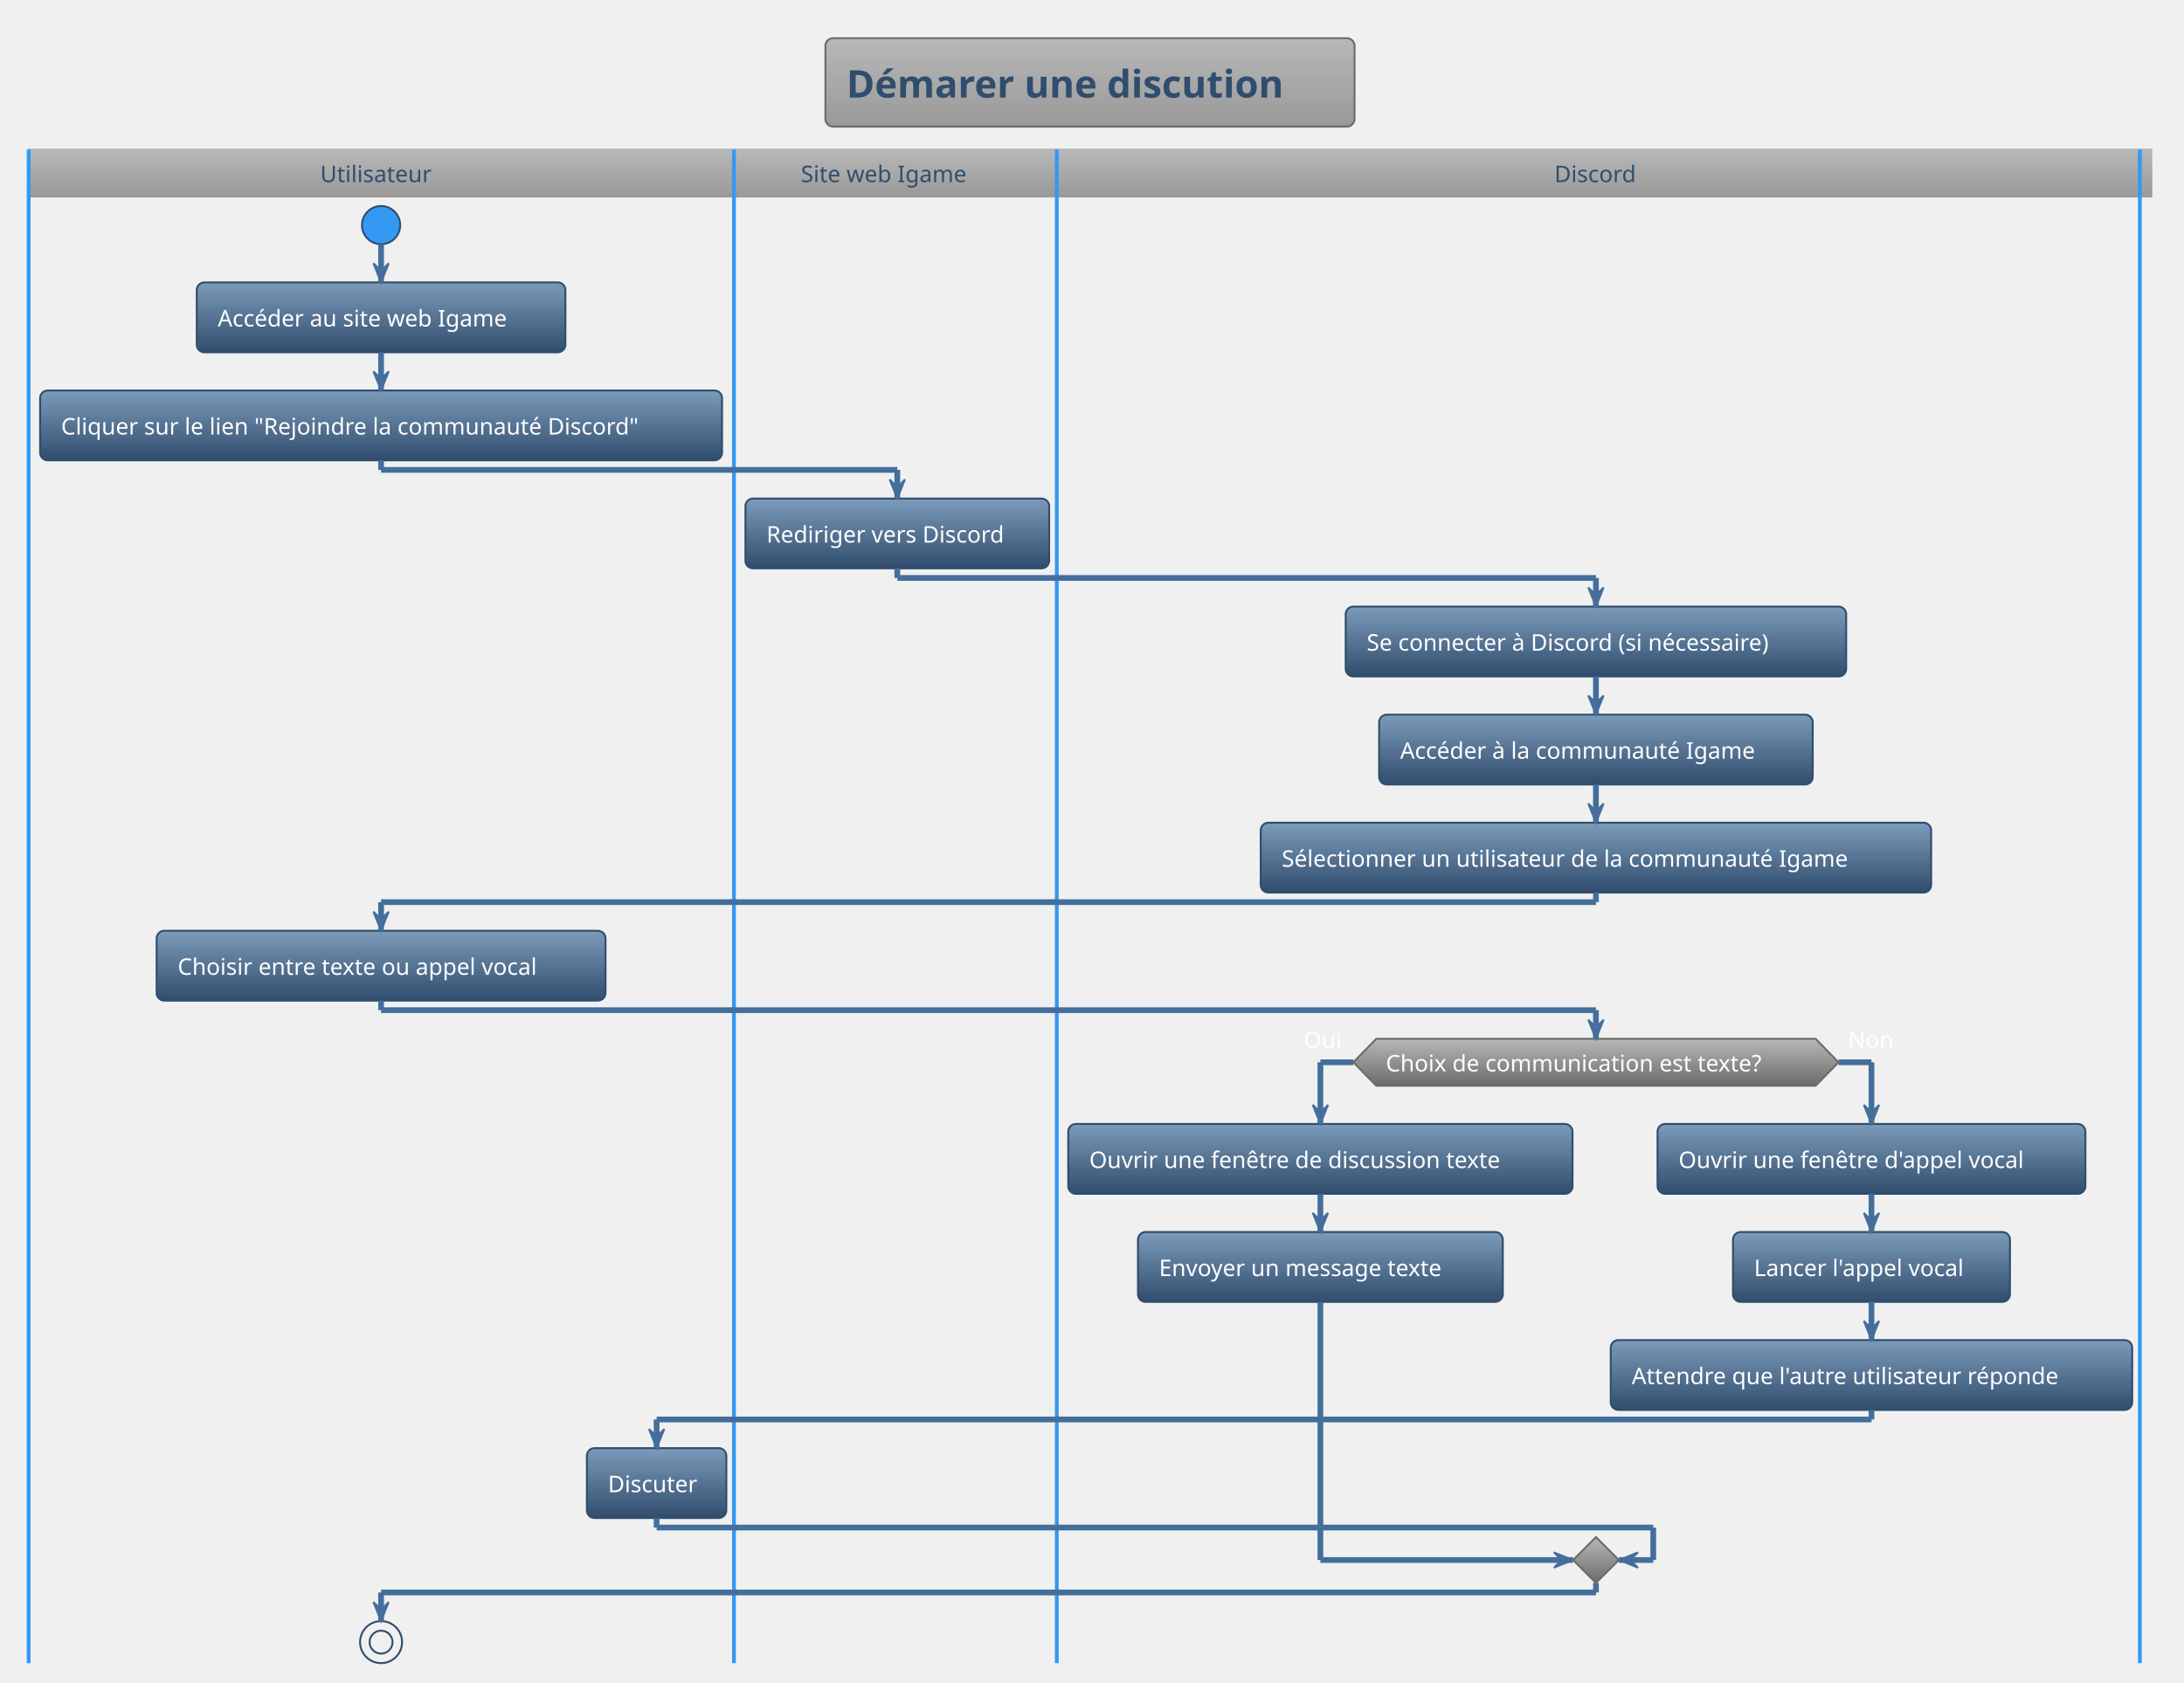
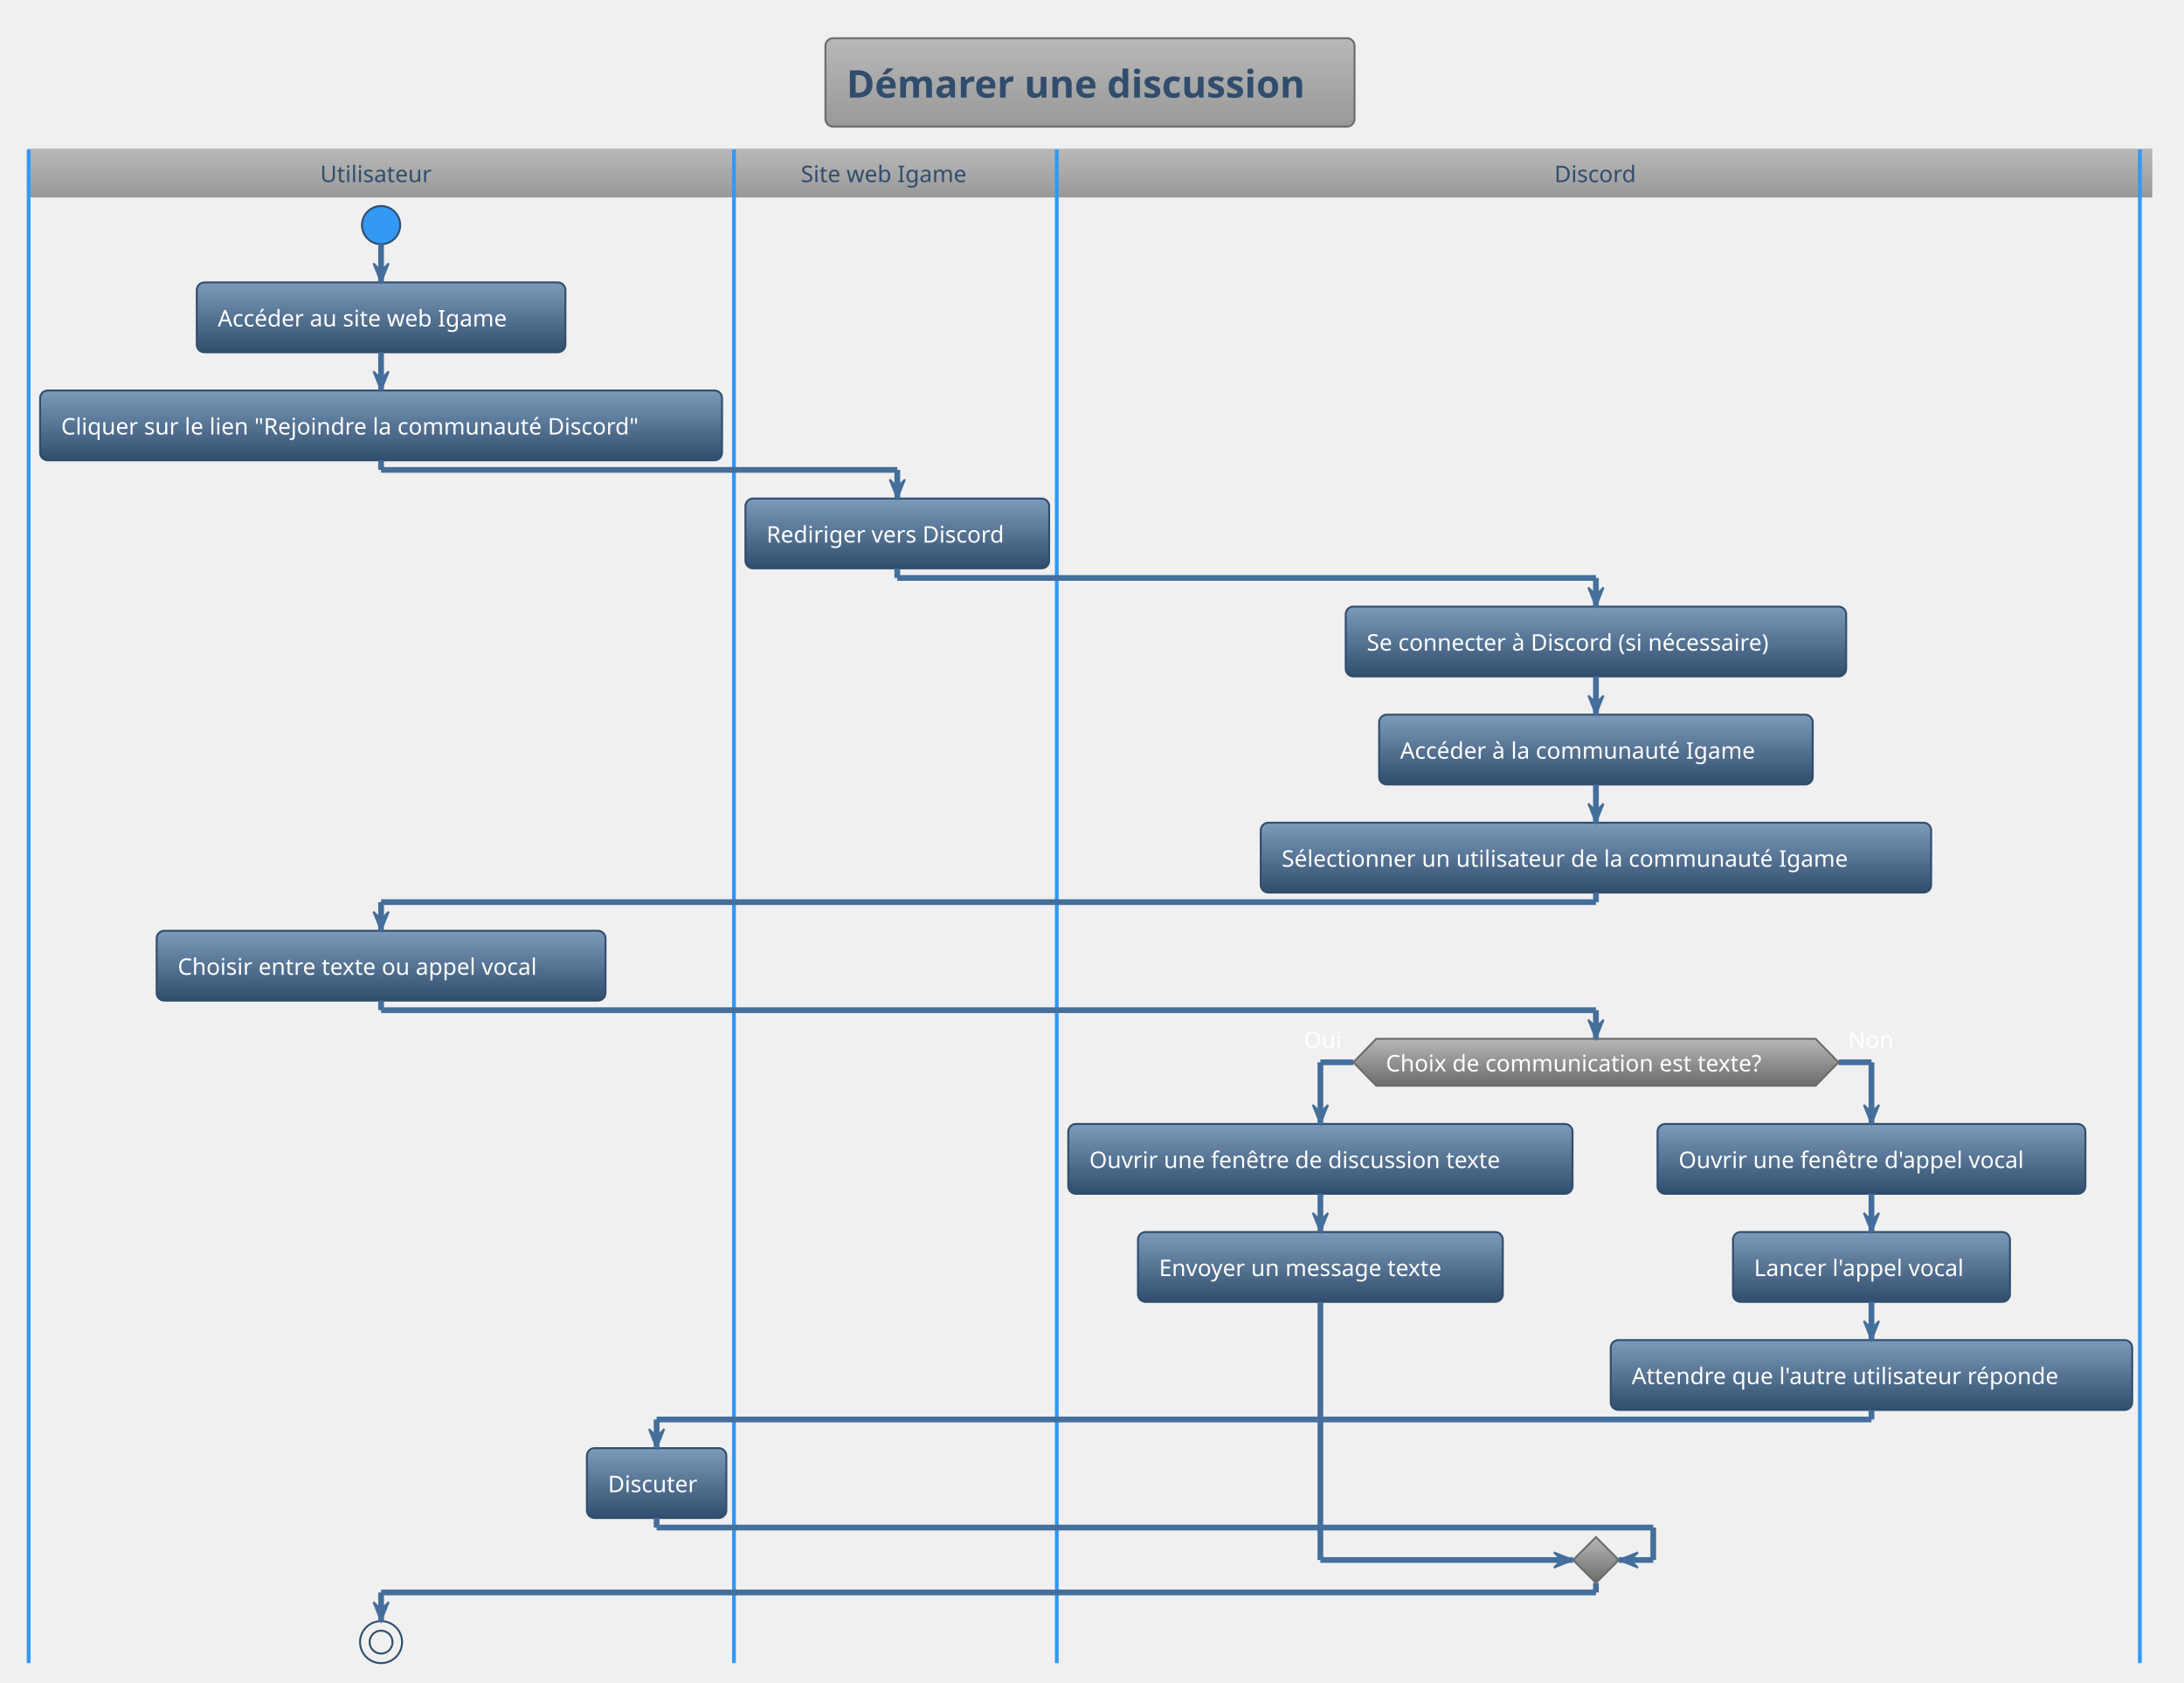
<svg xmlns="http://www.w3.org/2000/svg" contentStyleType="text/css" height="918.75px" preserveAspectRatio="none" style="width:1191px;height:918px;" version="1.1" viewBox="0 0 1191 918" width="1191.667px" zoomAndPan="magnify">
  <defs>
    <linearGradient id="gc3sraslul38c0" x1="50%" x2="50%" y1="0%" y2="100%">
      <stop offset="0%" stop-color="#B8B8B8" />
      <stop offset="100%" stop-color="#999999" />
    </linearGradient>
    <linearGradient id="gc3sraslul38c1" x1="50%" x2="50%" y1="0%" y2="100%">
      <stop offset="0%" stop-color="#7C9AB9" />
      <stop offset="100%" stop-color="#304D6D" />
    </linearGradient>
    <linearGradient id="gc3sraslul38c2" x1="50%" x2="50%" y1="0%" y2="100%">
      <stop offset="0%" stop-color="#B8B8B8" />
      <stop offset="100%" stop-color="#6B6B6B" />
    </linearGradient>
  </defs>
  <g>
    <rect fill="url(#gc3sraslul38c0)" height="48.236" id="_title" rx="4.167" ry="4.167" style="stroke:#6B6B6B;stroke-width:1.042;" width="288.542" x="450.13" y="20.833" />
-     <text fill="#304D6D" font-family="Verdana" font-size="20.833" font-weight="bold" lengthAdjust="spacing" textLength="265.625" x="461.589" y="53.237">Démarer une discution</text>
+     <text fill="#304D6D" font-family="Verdana" font-size="20.833" font-weight="bold" lengthAdjust="spacing" textLength="265.625" x="461.589" y="53.237">Démarer une discussion</text>
    <rect fill="url(#gc3sraslul38c0)" height="25.608" style="stroke:url(#gc3sraslul38c0);stroke-width:1.042;" width="1157.552" x="15.625" y="81.569" />
    <ellipse cx="207.812" cy="122.803" fill="#3399F3" rx="10.417" ry="10.417" style="stroke:#304D6D;stroke-width:1.042;" />
    <rect fill="url(#gc3sraslul38c1)" height="38.108" rx="4.167" ry="4.167" style="stroke:#304D6D;stroke-width:1.042;" width="201.042" x="107.292" y="154.053" />
    <text fill="#FFFFFF" font-family="Verdana" font-size="12.5" lengthAdjust="spacing" textLength="178.125" x="118.75" y="178.078">Accéder au site web Igame</text>
    <rect fill="url(#gc3sraslul38c1)" height="38.108" rx="4.167" ry="4.167" style="stroke:#304D6D;stroke-width:1.042;" width="371.875" x="21.875" y="212.994" />
    <text fill="#FFFFFF" font-family="Verdana" font-size="12.5" lengthAdjust="spacing" textLength="348.958" x="33.333" y="237.02">Cliquer sur le lien "Rejoindre la communauté Discord"</text>
    <rect fill="url(#gc3sraslul38c1)" height="38.108" rx="4.167" ry="4.167" style="stroke:#304D6D;stroke-width:1.042;" width="244.792" x="85.417" y="507.703" />
    <text fill="#FFFFFF" font-family="Verdana" font-size="12.5" lengthAdjust="spacing" textLength="221.875" x="96.875" y="531.728">Choisir entre texte ou appel vocal</text>
    <rect fill="url(#gc3sraslul38c1)" height="38.108" rx="4.167" ry="4.167" style="stroke:#304D6D;stroke-width:1.042;" width="76.042" x="320.052" y="789.911" />
    <text fill="#FFFFFF" font-family="Verdana" font-size="12.5" lengthAdjust="spacing" textLength="53.125" x="331.51" y="813.936">Discuter</text>
    <ellipse cx="207.812" cy="895.727" fill="none" rx="11.458" ry="11.458" style="stroke:#304D6D;stroke-width:1.042;" />
    <ellipse cx="207.812" cy="895.727" fill="none" rx="6.25" ry="6.25" style="stroke:#304D6D;stroke-width:1.042;" />
    <line style="stroke:#3399F3;stroke-width:2.083;" x1="15.625" x2="15.625" y1="81.569" y2="907.186" />
    <rect fill="url(#gc3sraslul38c1)" height="38.108" rx="4.167" ry="4.167" style="stroke:#304D6D;stroke-width:1.042;" width="165.625" x="406.51" y="271.936" />
    <text fill="#FFFFFF" font-family="Verdana" font-size="12.5" lengthAdjust="spacing" textLength="142.708" x="417.969" y="295.962">Rediriger vers Discord</text>
    <line style="stroke:#3399F3;stroke-width:2.083;" x1="400.26" x2="400.26" y1="81.569" y2="907.186" />
    <rect fill="url(#gc3sraslul38c1)" height="38.108" rx="4.167" ry="4.167" style="stroke:#304D6D;stroke-width:1.042;" width="272.917" x="733.854" y="330.878" />
    <text fill="#FFFFFF" font-family="Verdana" font-size="12.5" lengthAdjust="spacing" textLength="250" x="745.312" y="354.903">Se connecter à Discord (si nécessaire)</text>
    <rect fill="url(#gc3sraslul38c1)" height="38.108" rx="4.167" ry="4.167" style="stroke:#304D6D;stroke-width:1.042;" width="236.458" x="752.083" y="389.819" />
    <text fill="#FFFFFF" font-family="Verdana" font-size="12.5" lengthAdjust="spacing" textLength="213.542" x="763.542" y="413.845">Accéder à la communauté Igame</text>
    <rect fill="url(#gc3sraslul38c1)" height="38.108" rx="4.167" ry="4.167" style="stroke:#304D6D;stroke-width:1.042;" width="365.625" x="687.5" y="448.761" />
    <text fill="#FFFFFF" font-family="Verdana" font-size="12.5" lengthAdjust="spacing" textLength="342.708" x="698.958" y="472.786">Sélectionner un utilisateur de la communauté Igame</text>
    <polygon fill="url(#gc3sraslul38c2)" points="750.521,566.644,990.104,566.644,1002.604,579.448,990.104,592.253,750.521,592.253,738.021,579.448,750.521,566.644" style="stroke:#6B6B6B;stroke-width:1.042;" />
    <text fill="#FFFFFF" font-family="Verdana" font-size="12.5" lengthAdjust="spacing" textLength="229.167" x="755.729" y="584.42">Choix de communication est texte?</text>
    <text fill="#FFFFFF" font-family="Verdana" font-size="12.5" lengthAdjust="spacing" textLength="21.875" x="710.938" y="571.616">Oui</text>
    <text fill="#FFFFFF" font-family="Verdana" font-size="12.5" lengthAdjust="spacing" textLength="26.042" x="1007.812" y="571.616">Non</text>
    <rect fill="url(#gc3sraslul38c1)" height="38.108" rx="4.167" ry="4.167" style="stroke:#304D6D;stroke-width:1.042;" width="275" x="582.552" y="613.086" />
    <text fill="#FFFFFF" font-family="Verdana" font-size="12.5" lengthAdjust="spacing" textLength="252.083" x="594.01" y="637.111">Ouvrir une fenêtre de discussion texte</text>
    <rect fill="url(#gc3sraslul38c1)" height="38.108" rx="4.167" ry="4.167" style="stroke:#304D6D;stroke-width:1.042;" width="198.958" x="620.573" y="672.028" />
    <text fill="#FFFFFF" font-family="Verdana" font-size="12.5" lengthAdjust="spacing" textLength="176.042" x="632.031" y="696.053">Envoyer un message texte</text>
    <rect fill="url(#gc3sraslul38c1)" height="38.108" rx="4.167" ry="4.167" style="stroke:#304D6D;stroke-width:1.042;" width="233.333" x="903.906" y="613.086" />
    <text fill="#FFFFFF" font-family="Verdana" font-size="12.5" lengthAdjust="spacing" textLength="210.417" x="915.365" y="637.111">Ouvrir une fenêtre d'appel vocal</text>
    <rect fill="url(#gc3sraslul38c1)" height="38.108" rx="4.167" ry="4.167" style="stroke:#304D6D;stroke-width:1.042;" width="151.042" x="945.052" y="672.028" />
    <text fill="#FFFFFF" font-family="Verdana" font-size="12.5" lengthAdjust="spacing" textLength="128.125" x="956.51" y="696.053">Lancer l'appel vocal</text>
    <rect fill="url(#gc3sraslul38c1)" height="38.108" rx="4.167" ry="4.167" style="stroke:#304D6D;stroke-width:1.042;" width="284.375" x="878.385" y="730.969" />
    <text fill="#FFFFFF" font-family="Verdana" font-size="12.5" lengthAdjust="spacing" textLength="261.458" x="889.844" y="754.995">Attendre que l'autre utilisateur réponde</text>
    <polygon fill="url(#gc3sraslul38c2)" points="870.312,838.436,882.812,850.936,870.312,863.436,857.812,850.936,870.312,838.436" style="stroke:#6B6B6B;stroke-width:1.042;" />
    <line style="stroke:#3399F3;stroke-width:2.083;" x1="576.302" x2="576.302" y1="81.569" y2="907.186" />
    <line style="stroke:#3399F3;stroke-width:2.083;" x1="1166.927" x2="1166.927" y1="81.569" y2="907.186" />
    <line style="stroke:#446E9B;stroke-width:3.125;" x1="207.812" x2="207.812" y1="133.219" y2="154.053" />
    <polygon fill="#446E9B" points="203.646,143.636,207.812,154.053,211.979,143.636,207.812,147.803" style="stroke:#446E9B;stroke-width:1.042;" />
    <line style="stroke:#446E9B;stroke-width:3.125;" x1="207.812" x2="207.812" y1="192.161" y2="212.994" />
    <polygon fill="#446E9B" points="203.646,202.578,207.812,212.994,211.979,202.578,207.812,206.744" style="stroke:#446E9B;stroke-width:1.042;" />
    <line style="stroke:#446E9B;stroke-width:3.125;" x1="870.312" x2="870.312" y1="368.986" y2="389.819" />
    <polygon fill="#446E9B" points="866.146,379.403,870.312,389.819,874.479,379.403,870.312,383.569" style="stroke:#446E9B;stroke-width:1.042;" />
    <line style="stroke:#446E9B;stroke-width:3.125;" x1="870.312" x2="870.312" y1="427.928" y2="448.761" />
    <polygon fill="#446E9B" points="866.146,438.344,870.312,448.761,874.479,438.344,870.312,442.511" style="stroke:#446E9B;stroke-width:1.042;" />
    <line style="stroke:#446E9B;stroke-width:3.125;" x1="720.052" x2="720.052" y1="651.194" y2="672.028" />
    <polygon fill="#446E9B" points="715.885,661.611,720.052,672.028,724.219,661.611,720.052,665.778" style="stroke:#446E9B;stroke-width:1.042;" />
    <line style="stroke:#446E9B;stroke-width:3.125;" x1="1020.573" x2="1020.573" y1="651.194" y2="672.028" />
    <polygon fill="#446E9B" points="1016.406,661.611,1020.573,672.028,1024.74,661.611,1020.573,665.778" style="stroke:#446E9B;stroke-width:1.042;" />
    <line style="stroke:#446E9B;stroke-width:3.125;" x1="1020.573" x2="1020.573" y1="710.136" y2="730.969" />
    <polygon fill="#446E9B" points="1016.406,720.553,1020.573,730.969,1024.74,720.553,1020.573,724.719" style="stroke:#446E9B;stroke-width:1.042;" />
    <line style="stroke:#446E9B;stroke-width:3.125;" x1="738.021" x2="720.052" y1="579.448" y2="579.448" />
    <line style="stroke:#446E9B;stroke-width:3.125;" x1="720.052" x2="720.052" y1="579.448" y2="613.086" />
    <polygon fill="#446E9B" points="715.885,602.669,720.052,613.086,724.219,602.669,720.052,606.836" style="stroke:#446E9B;stroke-width:1.042;" />
    <line style="stroke:#446E9B;stroke-width:3.125;" x1="1002.604" x2="1020.573" y1="579.448" y2="579.448" />
    <line style="stroke:#446E9B;stroke-width:3.125;" x1="1020.573" x2="1020.573" y1="579.448" y2="613.086" />
    <polygon fill="#446E9B" points="1016.406,602.669,1020.573,613.086,1024.74,602.669,1020.573,606.836" style="stroke:#446E9B;stroke-width:1.042;" />
    <line style="stroke:#446E9B;stroke-width:3.125;" x1="720.052" x2="720.052" y1="710.136" y2="850.936" />
    <line style="stroke:#446E9B;stroke-width:3.125;" x1="720.052" x2="857.812" y1="850.936" y2="850.936" />
    <polygon fill="#446E9B" points="847.396,846.769,857.812,850.936,847.396,855.102,851.562,850.936" style="stroke:#446E9B;stroke-width:1.042;" />
    <line style="stroke:#446E9B;stroke-width:3.125;" x1="207.812" x2="207.812" y1="251.103" y2="256.311" />
    <line style="stroke:#446E9B;stroke-width:3.125;" x1="207.812" x2="489.323" y1="256.311" y2="256.311" />
    <line style="stroke:#446E9B;stroke-width:3.125;" x1="489.323" x2="489.323" y1="256.311" y2="271.936" />
    <polygon fill="#446E9B" points="485.156,261.519,489.323,271.936,493.49,261.519,489.323,265.686" style="stroke:#446E9B;stroke-width:1.042;" />
    <line style="stroke:#446E9B;stroke-width:3.125;" x1="489.323" x2="489.323" y1="310.044" y2="315.253" />
    <line style="stroke:#446E9B;stroke-width:3.125;" x1="489.323" x2="870.312" y1="315.253" y2="315.253" />
    <line style="stroke:#446E9B;stroke-width:3.125;" x1="870.312" x2="870.312" y1="315.253" y2="330.878" />
    <polygon fill="#446E9B" points="866.146,320.461,870.312,330.878,874.479,320.461,870.312,324.628" style="stroke:#446E9B;stroke-width:1.042;" />
    <line style="stroke:#446E9B;stroke-width:3.125;" x1="870.312" x2="870.312" y1="486.869" y2="492.078" />
    <line style="stroke:#446E9B;stroke-width:3.125;" x1="870.312" x2="207.812" y1="492.078" y2="492.078" />
    <line style="stroke:#446E9B;stroke-width:3.125;" x1="207.812" x2="207.812" y1="492.078" y2="507.703" />
    <polygon fill="#446E9B" points="203.646,497.286,207.812,507.703,211.979,497.286,207.812,501.453" style="stroke:#446E9B;stroke-width:1.042;" />
    <line style="stroke:#446E9B;stroke-width:3.125;" x1="1020.573" x2="1020.573" y1="769.078" y2="774.286" />
    <line style="stroke:#446E9B;stroke-width:3.125;" x1="1020.573" x2="358.073" y1="774.286" y2="774.286" />
    <line style="stroke:#446E9B;stroke-width:3.125;" x1="358.073" x2="358.073" y1="774.286" y2="789.911" />
    <polygon fill="#446E9B" points="353.906,779.494,358.073,789.911,362.24,779.494,358.073,783.661" style="stroke:#446E9B;stroke-width:1.042;" />
    <line style="stroke:#446E9B;stroke-width:3.125;" x1="358.073" x2="358.073" y1="828.019" y2="833.227" />
    <line style="stroke:#446E9B;stroke-width:3.125;" x1="358.073" x2="901.562" y1="833.227" y2="833.227" />
    <line style="stroke:#446E9B;stroke-width:3.125;" x1="901.562" x2="901.562" y1="833.227" y2="850.936" />
    <line style="stroke:#446E9B;stroke-width:3.125;" x1="901.562" x2="882.812" y1="850.936" y2="850.936" />
    <polygon fill="#446E9B" points="893.229,846.769,882.812,850.936,893.229,855.102,889.062,850.936" style="stroke:#446E9B;stroke-width:1.042;" />
    <line style="stroke:#446E9B;stroke-width:3.125;" x1="207.812" x2="207.812" y1="545.811" y2="551.019" />
    <line style="stroke:#446E9B;stroke-width:3.125;" x1="207.812" x2="870.312" y1="551.019" y2="551.019" />
    <line style="stroke:#446E9B;stroke-width:3.125;" x1="870.312" x2="870.312" y1="551.019" y2="566.644" />
    <polygon fill="#446E9B" points="866.146,556.228,870.312,566.644,874.479,556.228,870.312,560.394" style="stroke:#446E9B;stroke-width:1.042;" />
    <line style="stroke:#446E9B;stroke-width:3.125;" x1="870.312" x2="870.312" y1="863.436" y2="868.644" />
    <line style="stroke:#446E9B;stroke-width:3.125;" x1="870.312" x2="207.812" y1="868.644" y2="868.644" />
    <line style="stroke:#446E9B;stroke-width:3.125;" x1="207.812" x2="207.812" y1="868.644" y2="884.269" />
    <polygon fill="#446E9B" points="203.646,873.852,207.812,884.269,211.979,873.852,207.812,878.019" style="stroke:#446E9B;stroke-width:1.042;" />
    <text fill="#304D6D" font-family="Verdana" font-size="12.5" lengthAdjust="spacing" textLength="66.667" x="174.609" y="99.345">Utilisateur</text>
    <text fill="#304D6D" font-family="Verdana" font-size="12.5" lengthAdjust="spacing" textLength="103.125" x="436.719" y="99.345">Site web Igame</text>
    <text fill="#304D6D" font-family="Verdana" font-size="12.5" lengthAdjust="spacing" textLength="47.917" x="847.656" y="99.345">Discord</text>
  </g>
</svg>
